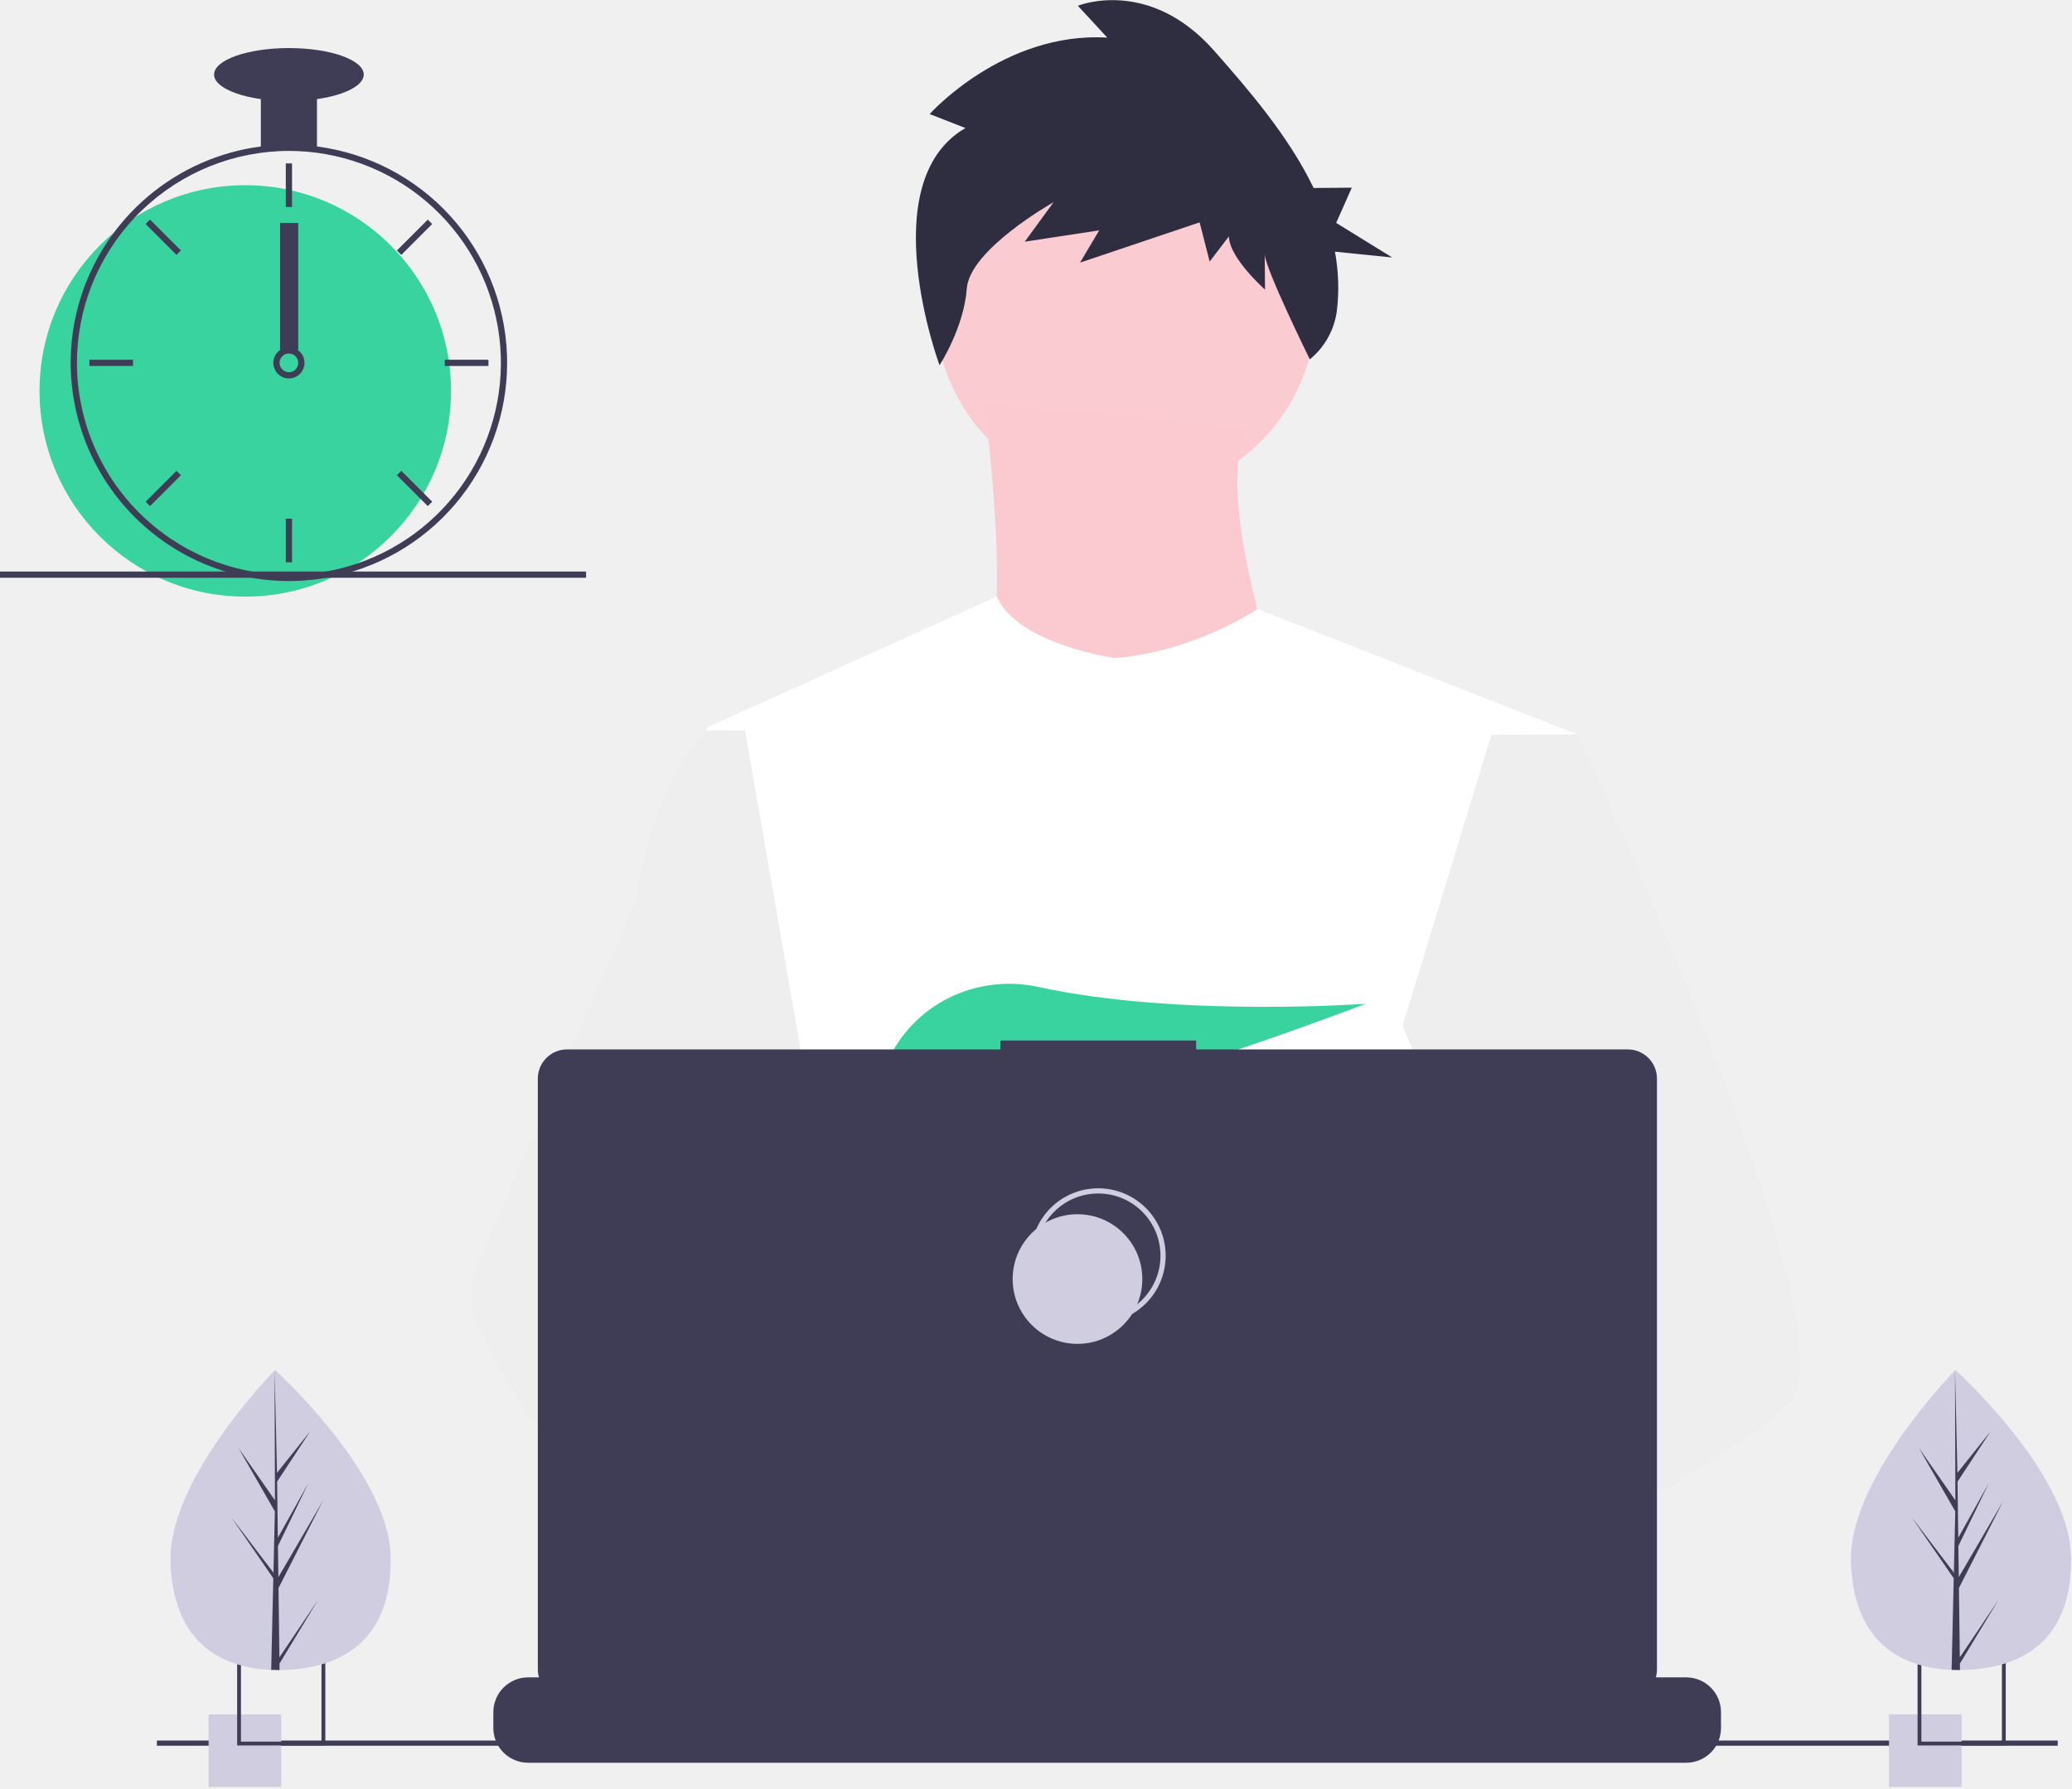
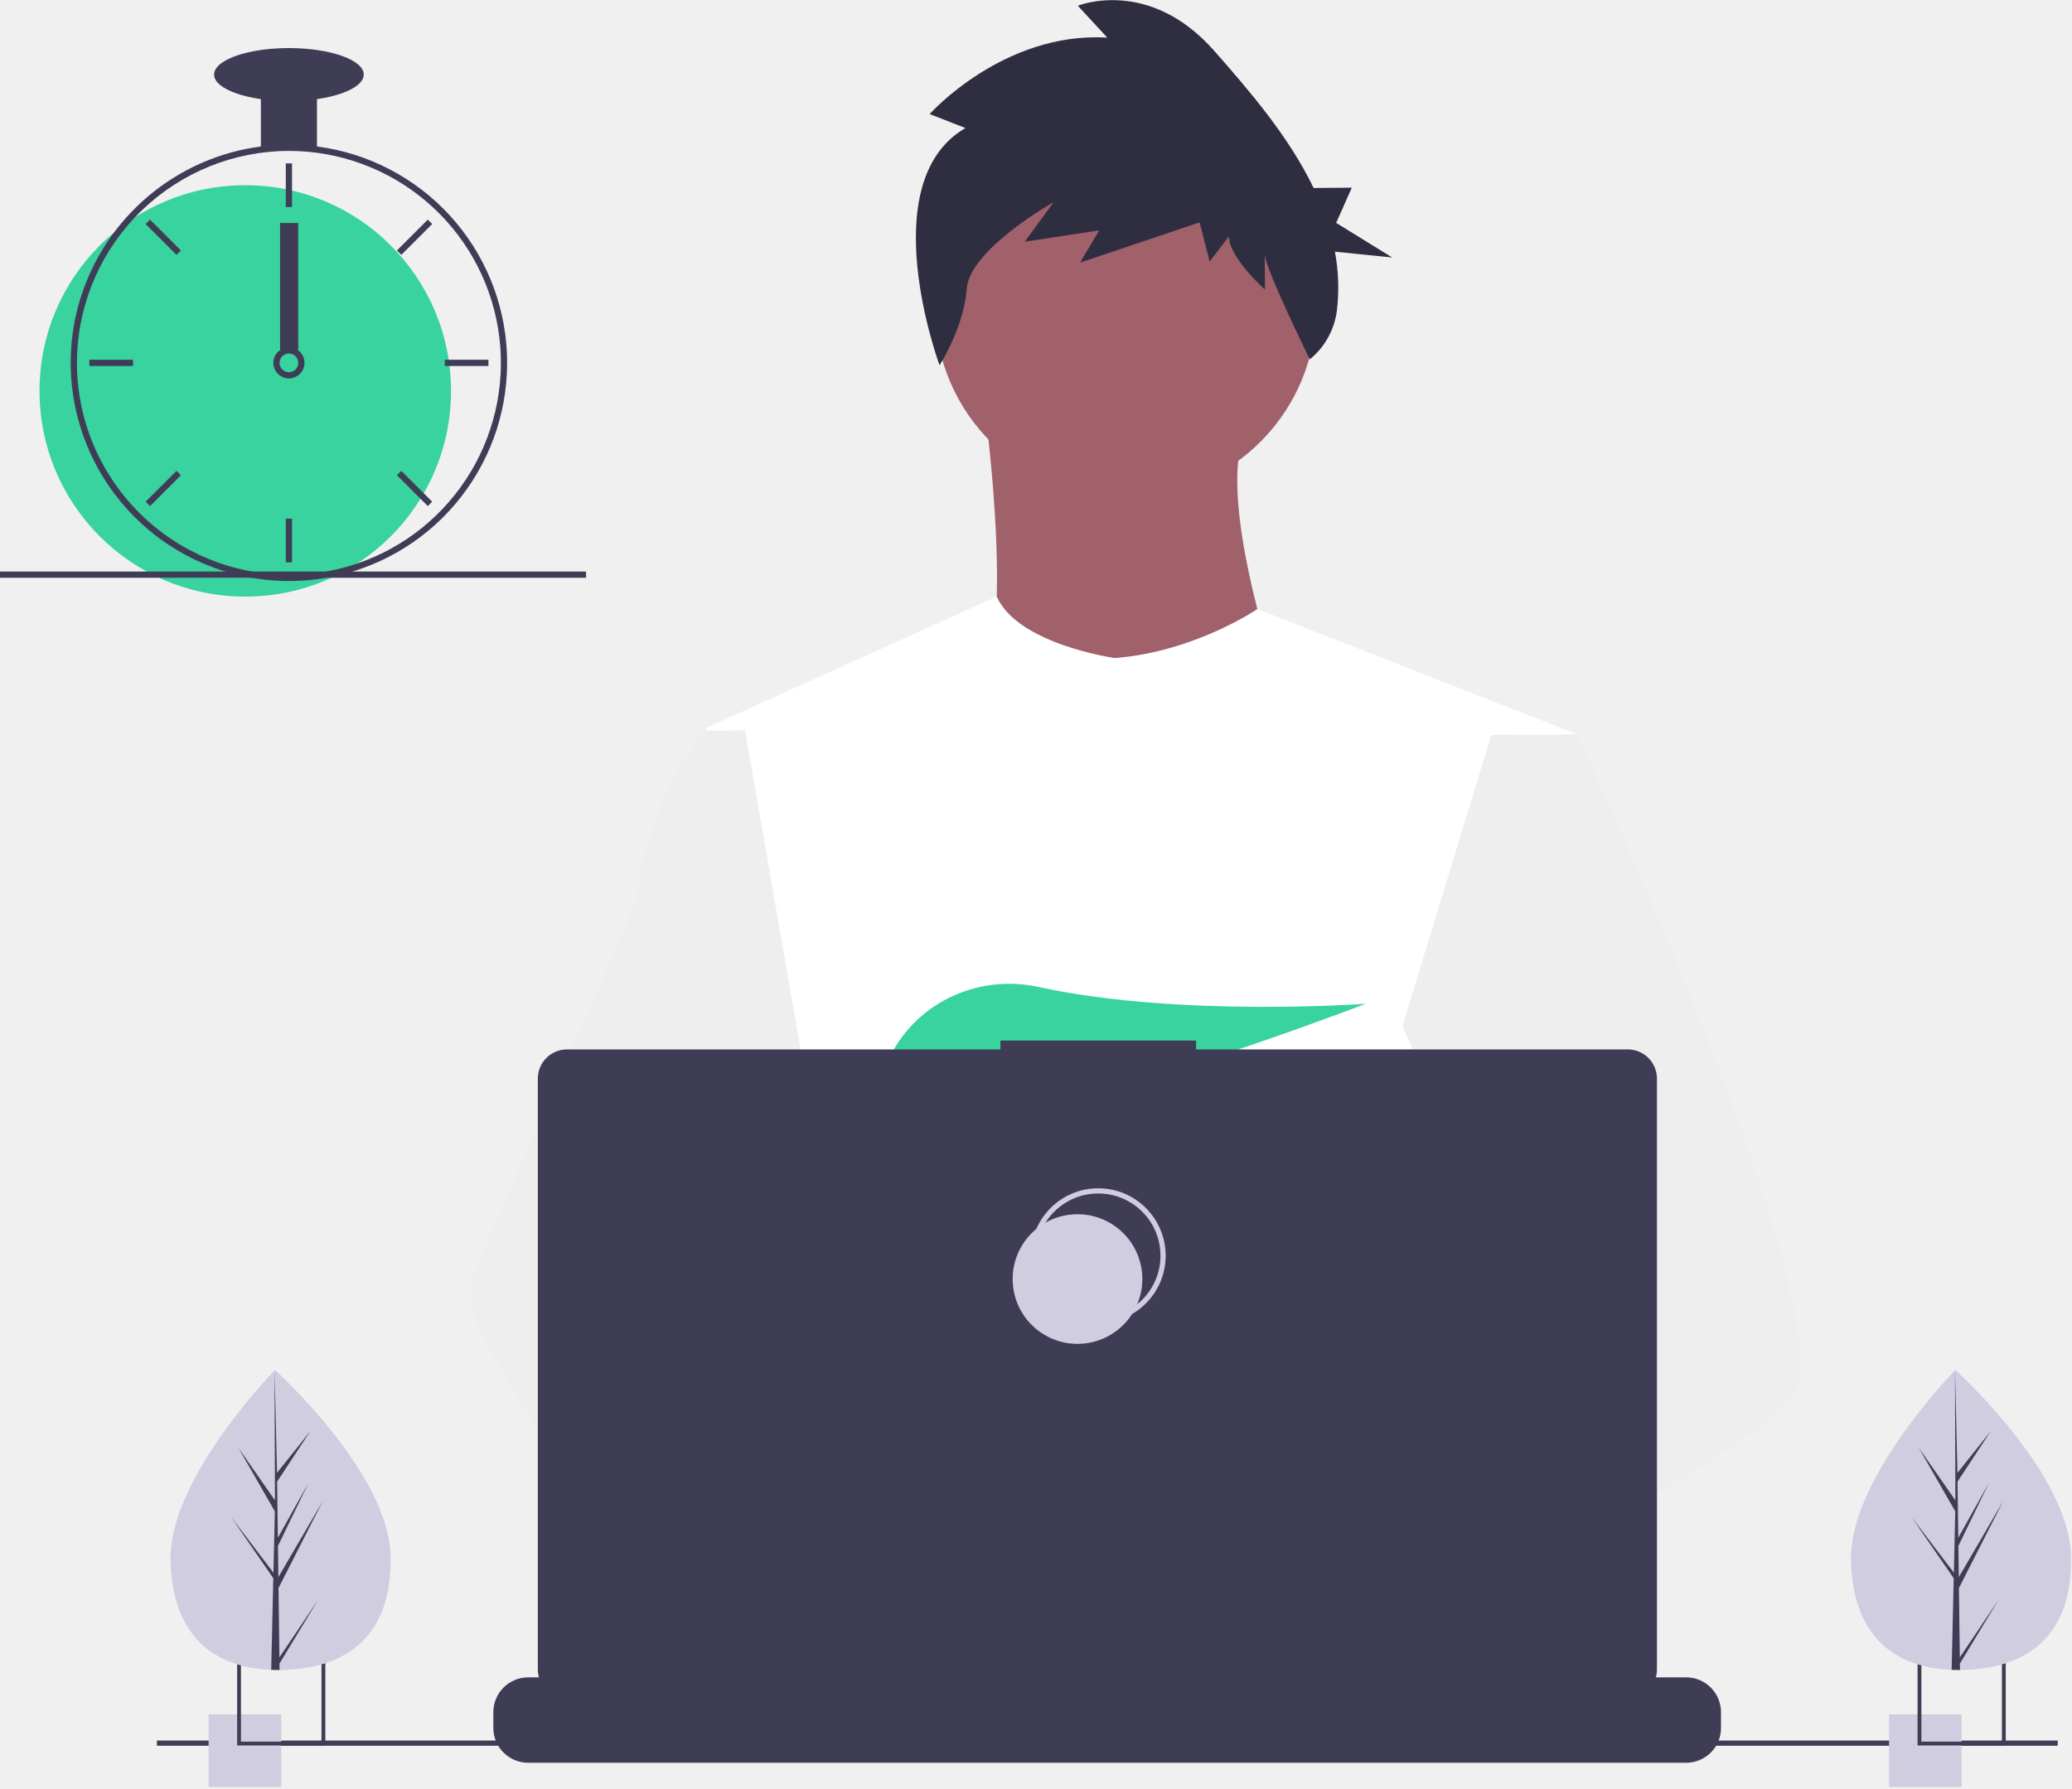
<svg xmlns="http://www.w3.org/2000/svg" width="799" height="690" viewBox="0 0 799 690" fill="none">
-   <path d="M516.92 624.636C516.92 624.636 512.16 626.266 504.42 628.576C487.31 633.706 455.65 642.216 428.82 643.916C405.72 645.396 386.2 641.836 382.63 626.766C381.1 620.286 383.27 614.956 388 610.576C402.12 597.486 439 592.796 468.25 591.186C476.51 590.736 484.15 590.526 490.51 590.446C501.31 590.306 508.39 590.526 508.39 590.526L508.56 591.186L516.92 624.636Z" fill="#A0616A" />
-   <path d="M436.99 672.586C418.61 695.346 342.73 647.666 316.19 629.886C310.41 626.016 306.97 623.566 306.97 623.566L331.25 591.186L338.94 580.936C338.94 580.936 345.82 584.586 355.99 590.526C356.36 590.746 356.73 590.966 357.11 591.186C365.88 596.336 376.89 603.066 388 610.576C403.33 620.946 418.83 632.776 428.82 643.916C438.59 654.806 443.08 665.036 436.99 672.586Z" fill="#A0616A" />
-   <path d="M434.672 191.952C475.283 191.607 507.926 158.406 507.582 117.795C507.237 77.183 474.036 44.54 433.425 44.885C392.813 45.229 360.17 78.43 360.515 119.042C360.859 159.653 394.06 192.296 434.672 191.952Z" fill="#FBCAD1" fill-opacity="0.97" />
-   <path d="M379.477 155.65C379.477 155.65 394.216 259.972 373.002 271.875C351.787 283.779 499.929 283.588 499.929 283.588C499.929 283.588 466.124 193.284 480.809 165.449L379.477 155.65Z" fill="#FBCAD1" />
-   <path d="M608.101 283.199L596.257 339.402L571.214 458.308L570.49 464.815L562.138 540.138L556.582 590.177L552.857 623.79C528.584 636.526 510.988 645.326 510.988 645.326C510.988 645.326 509.404 637.719 506.871 627.99C489.805 633.265 458.218 642.043 431.404 643.97C441.266 654.777 445.842 664.969 439.817 672.57C421.63 695.485 345.349 648.45 318.659 630.896C318.077 635.158 317.879 639.464 318.068 643.762L297.626 628.314L299.331 592.359L302.206 531.522L305.819 455.229C304.448 451.975 303.294 448.634 302.364 445.228C295.956 423.161 288.032 379.057 281.928 342.067C277.016 312.298 273.302 287.138 272.517 281.785C272.411 281.086 272.358 280.726 272.358 280.726L384.363 230.094C392.509 248.556 429.865 253.809 429.865 253.809C460.756 251.417 484.847 234.913 484.847 234.913L608.101 283.199Z" fill="white" />
-   <path d="M372.285 49.381L358.49 43.993C358.49 43.993 386.969 12.1 426.99 14.513L415.635 2.224C415.635 2.224 443.04 -9.018 468.283 19.667C481.553 34.747 496.908 52.474 506.557 72.508L521.281 72.383L515.251 85.966L536.874 99.315L514.777 97.072C516.155 104.471 516.421 112.034 515.566 119.511C514.683 126.991 510.928 133.835 505.094 138.598C505.094 138.598 487.743 103.449 487.696 97.944L487.813 111.705C487.813 111.705 473.959 99.437 473.889 91.181L466.471 100.877L462.593 85.772L416.475 101.301L423.87 88.853L395.157 93.225L406.278 77.992C406.278 77.992 373.932 96.157 372.811 111.304C371.689 126.452 362.299 140.875 362.299 140.875C362.299 140.875 336.213 70.329 372.285 49.381Z" fill="#2F2E41" />
-   <path d="M690.215 540.422C682.794 548.605 664.338 560.992 641.951 574.422C633.623 579.413 624.757 584.559 615.71 589.676C594.122 601.889 571.514 614.001 552.857 623.79C528.584 636.526 510.988 645.326 510.988 645.326C510.988 645.326 509.403 637.719 506.871 627.99C503.48 614.968 498.397 598.141 493.184 590.715C493.002 590.456 492.82 590.218 492.638 589.979C491.121 588.022 489.601 586.885 488.112 586.897L562.138 540.138L594.127 519.926L570.489 464.814L540.842 395.683L557.908 339.727L575.062 283.479L608.101 283.199C608.101 283.199 619.243 306.985 633.514 340.166C635.647 345.128 637.851 350.299 640.096 355.64C669.469 425.394 706.176 522.836 690.215 540.422Z" fill="#EEEEEE" />
-   <path d="M358.123 591.2C355.41 591.212 352.702 591.456 350.029 591.928C327.074 596.073 320.47 616.94 318.659 630.896C318.077 635.158 317.879 639.464 318.068 643.761L297.626 628.314L290.178 622.687C272.316 616.628 256.353 605.733 242.483 592.84C230.449 581.456 219.634 568.849 210.213 555.223C200.831 541.793 192.448 527.692 185.134 513.034C183.094 508.943 181.977 504.454 181.864 499.884C181.751 495.314 182.644 490.775 184.48 486.588L209.154 430.327L245.218 348.098C245.471 346.146 245.752 344.237 246.059 342.371C252.995 300.511 272.367 281.786 272.367 281.786L287.286 281.659L297.778 341.932L310.813 416.815L302.364 445.227L282.839 510.845L302.205 531.522L358.123 591.2Z" fill="#EEEEEE" />
-   <path d="M372.877 415.806L385.631 430.686C390.37 429.783 395.319 428.721 400.416 427.529L396.752 415.806L405.71 426.256C459.707 412.975 526.637 387.155 526.637 387.155C526.637 387.155 454.379 392.453 400.428 380.666C376.558 375.451 351.998 387.284 342.202 409.668C336.508 422.679 337.403 433.951 357.596 433.951C364.419 433.835 371.223 433.195 377.949 432.037L372.877 415.806Z" fill="#38D39F" />
-   <path d="M663.65 660.386V666.456C663.654 668.122 663.345 669.774 662.74 671.326C662.472 672.018 662.147 672.687 661.77 673.326C660.578 675.326 658.887 676.983 656.862 678.133C654.838 679.283 652.549 679.887 650.22 679.886H203.67C201.342 679.887 199.053 679.283 197.028 678.133C195.003 676.983 193.312 675.326 192.12 673.326C191.743 672.687 191.419 672.018 191.15 671.326C190.546 669.774 190.237 668.122 190.24 666.456V660.386C190.24 658.622 190.587 656.876 191.262 655.246C191.936 653.616 192.926 652.136 194.173 650.888C195.42 649.641 196.901 648.652 198.53 647.977C200.16 647.302 201.906 646.955 203.67 646.956H229.41V644.126C229.41 644.052 229.425 643.979 229.453 643.911C229.481 643.843 229.522 643.782 229.574 643.73C229.626 643.678 229.688 643.636 229.756 643.608C229.824 643.58 229.897 643.566 229.97 643.566H243.4C243.474 643.566 243.547 643.58 243.615 643.608C243.683 643.636 243.745 643.678 243.797 643.73C243.849 643.782 243.89 643.843 243.918 643.911C243.946 643.979 243.96 644.052 243.96 644.126V646.956H252.35V644.126C252.35 644.052 252.365 643.979 252.393 643.911C252.421 643.843 252.462 643.782 252.514 643.73C252.566 643.678 252.628 643.636 252.696 643.608C252.764 643.58 252.837 643.566 252.91 643.566H266.34C266.414 643.566 266.487 643.58 266.555 643.608C266.623 643.636 266.684 643.678 266.736 643.73C266.789 643.782 266.83 643.843 266.858 643.911C266.886 643.979 266.9 644.052 266.9 644.126V646.956H275.3V644.126C275.3 644.052 275.315 643.979 275.343 643.911C275.371 643.843 275.412 643.782 275.464 643.73C275.516 643.678 275.578 643.636 275.646 643.608C275.714 643.58 275.787 643.566 275.86 643.566H289.29C289.364 643.566 289.437 643.58 289.505 643.608C289.573 643.636 289.634 643.678 289.686 643.73C289.739 643.782 289.78 643.843 289.808 643.911C289.836 643.979 289.85 644.052 289.85 644.126V646.956H298.24V644.126C298.24 644.052 298.255 643.979 298.283 643.911C298.311 643.843 298.352 643.782 298.404 643.73C298.456 643.678 298.518 643.636 298.586 643.608C298.654 643.58 298.727 643.566 298.8 643.566H312.23C312.304 643.566 312.377 643.58 312.445 643.608C312.513 643.636 312.574 643.678 312.626 643.73C312.678 643.782 312.72 643.843 312.748 643.911C312.776 643.979 312.79 644.052 312.79 644.126V646.956H321.18V644.126C321.18 644.052 321.194 643.979 321.223 643.911C321.251 643.843 321.292 643.782 321.344 643.73C321.396 643.678 321.458 643.636 321.526 643.608C321.594 643.58 321.667 643.566 321.74 643.566H335.17C335.244 643.566 335.317 643.58 335.385 643.608C335.453 643.636 335.514 643.678 335.566 643.73C335.618 643.782 335.66 643.843 335.688 643.911C335.716 643.979 335.73 644.052 335.73 644.126V646.956H344.13V644.126C344.13 644.052 344.145 643.979 344.173 643.911C344.201 643.843 344.242 643.782 344.294 643.73C344.346 643.678 344.408 643.636 344.476 643.608C344.544 643.58 344.617 643.566 344.69 643.566H358.12C358.194 643.566 358.267 643.58 358.335 643.608C358.403 643.636 358.464 643.678 358.516 643.73C358.569 643.782 358.61 643.843 358.638 643.911C358.666 643.979 358.68 644.052 358.68 644.126V646.956H367.07V644.126C367.07 644.052 367.085 643.979 367.113 643.911C367.141 643.843 367.182 643.782 367.234 643.73C367.286 643.678 367.348 643.636 367.416 643.608C367.484 643.58 367.557 643.566 367.63 643.566H472.83C472.904 643.566 472.977 643.58 473.045 643.608C473.113 643.636 473.174 643.678 473.227 643.73C473.279 643.782 473.32 643.843 473.348 643.911C473.376 643.979 473.39 644.052 473.39 644.126V646.956H481.79V644.126C481.79 644.052 481.804 643.979 481.833 643.911C481.861 643.843 481.902 643.782 481.954 643.73C482.006 643.678 482.068 643.636 482.136 643.608C482.204 643.58 482.277 643.566 482.35 643.566H495.78C495.928 643.567 496.07 643.627 496.175 643.732C496.279 643.836 496.339 643.978 496.34 644.126V646.956H504.73V644.126C504.73 644.052 504.745 643.979 504.773 643.911C504.801 643.843 504.842 643.782 504.894 643.73C504.946 643.678 505.008 643.636 505.076 643.608C505.144 643.58 505.217 643.566 505.29 643.566H518.72C518.794 643.566 518.867 643.58 518.935 643.608C519.003 643.636 519.065 643.678 519.117 643.73C519.169 643.782 519.21 643.843 519.238 643.911C519.266 643.979 519.28 644.052 519.28 644.126V646.956H527.67V644.126C527.67 644.052 527.685 643.979 527.713 643.911C527.741 643.843 527.782 643.782 527.834 643.73C527.886 643.678 527.948 643.636 528.016 643.608C528.084 643.58 528.157 643.566 528.23 643.566H541.66C541.734 643.566 541.807 643.58 541.875 643.608C541.943 643.636 542.005 643.678 542.057 643.73C542.109 643.782 542.15 643.843 542.178 643.911C542.206 643.979 542.22 644.052 542.22 644.126V646.956H550.62V644.126C550.62 644.052 550.635 643.979 550.663 643.911C550.691 643.843 550.732 643.782 550.784 643.73C550.836 643.678 550.898 643.636 550.966 643.608C551.034 643.58 551.107 643.566 551.18 643.566H564.61C564.757 643.568 564.898 643.628 565.001 643.733C565.104 643.837 565.161 643.979 565.16 644.126V646.956H573.56V644.126C573.56 644.052 573.575 643.979 573.603 643.911C573.631 643.843 573.672 643.782 573.724 643.73C573.776 643.678 573.838 643.636 573.906 643.608C573.974 643.58 574.047 643.566 574.12 643.566H587.55C587.624 643.566 587.697 643.58 587.765 643.608C587.833 643.636 587.895 643.678 587.947 643.73C587.999 643.782 588.04 643.843 588.068 643.911C588.096 643.979 588.11 644.052 588.11 644.126V646.956H596.5V644.126C596.5 644.052 596.515 643.979 596.543 643.911C596.571 643.843 596.612 643.782 596.664 643.73C596.716 643.678 596.778 643.636 596.846 643.608C596.914 643.58 596.987 643.566 597.06 643.566H610.49C610.564 643.566 610.637 643.58 610.705 643.608C610.773 643.636 610.835 643.678 610.887 643.73C610.939 643.782 610.98 643.843 611.008 643.911C611.036 643.979 611.05 644.052 611.05 644.126V646.956H650.22C651.984 646.955 653.731 647.302 655.36 647.977C656.99 648.652 658.471 649.641 659.718 650.888C660.965 652.136 661.954 653.616 662.629 655.246C663.304 656.876 663.651 658.622 663.65 660.386Z" fill="#3F3D56" />
-   <path d="M793.5 671.326H60.5V673.326H793.5V671.326Z" fill="#3F3D56" />
-   <path d="M627.694 404.757H461.251V401.326H385.78V404.757H218.651C215.665 404.757 212.801 405.943 210.69 408.054C208.578 410.166 207.392 413.029 207.392 416.015V643.927C207.392 646.913 208.578 649.776 210.69 651.888C212.801 653.999 215.665 655.185 218.651 655.185H627.694C630.68 655.185 633.544 653.999 635.655 651.888C637.767 649.776 638.953 646.913 638.953 643.927V416.015C638.953 414.537 638.662 413.073 638.096 411.707C637.53 410.341 636.701 409.1 635.655 408.054C634.61 407.009 633.369 406.18 632.003 405.614C630.637 405.048 629.173 404.757 627.694 404.757Z" fill="#3F3D56" />
-   <path d="M423.5 509.326C437.307 509.326 448.5 498.133 448.5 484.326C448.5 470.519 437.307 459.326 423.5 459.326C409.693 459.326 398.5 470.519 398.5 484.326C398.5 498.133 409.693 509.326 423.5 509.326Z" stroke="#D0CDE1" stroke-width="2" stroke-miterlimit="10" />
-   <path d="M415.5 518.326C429.307 518.326 440.5 507.133 440.5 493.326C440.5 479.519 429.307 468.326 415.5 468.326C401.693 468.326 390.5 479.519 390.5 493.326C390.5 507.133 401.693 518.326 415.5 518.326Z" fill="#D0CDE1" />
-   <path d="M108.446 661.223H80.446V689.223H108.446V661.223Z" fill="#D0CDE1" />
-   <path d="M91.45 639.223V673.223H125.45V639.223H91.45ZM123.97 671.743H92.92V640.703H123.97V671.743Z" fill="#3F3D56" />
-   <path d="M756.446 661.223H728.446V689.223H756.446V661.223Z" fill="#D0CDE1" />
-   <path d="M739.45 639.223V673.223H773.45V639.223H739.45ZM771.97 671.743H740.92V640.703H771.97V671.743Z" fill="#3F3D56" />
-   <path d="M94.58 230.113C138.399 230.113 173.921 194.592 173.921 150.773C173.921 106.955 138.399 71.433 94.58 71.433C50.762 71.433 15.24 106.955 15.24 150.773C15.24 194.592 50.762 230.113 94.58 230.113Z" fill="#38D39F" />
-   <path d="M122.229 56.49C115.045 55.576 107.774 55.576 100.59 56.49C84.586 58.591 69.52 65.24 57.181 75.647C44.842 86.053 35.747 99.781 30.975 115.202C28.805 122.229 27.576 129.514 27.321 136.864C27.285 137.886 27.261 138.92 27.261 139.954C27.283 162.264 36.156 183.655 51.932 199.431C67.708 215.207 89.099 224.08 111.41 224.103C113.201 224.103 114.992 224.042 116.759 223.934C120.907 223.674 125.03 223.103 129.093 222.227C148.495 218.055 165.798 207.161 177.947 191.468C190.095 175.776 196.308 156.295 195.487 136.467C194.665 116.638 186.863 97.738 173.459 83.104C160.054 68.47 141.909 59.044 122.229 56.49ZM137.748 217.347H137.736C130.959 219.659 123.905 221.062 116.759 221.518C114.992 221.638 113.201 221.698 111.41 221.698C89.738 221.672 68.961 213.051 53.637 197.727C38.312 182.402 29.691 161.626 29.665 139.954C29.665 138.92 29.689 137.886 29.725 136.864C30.551 115.744 39.516 95.762 54.741 81.101C69.967 66.44 90.273 58.237 111.41 58.209C130.776 58.21 149.513 65.087 164.283 77.613C179.052 90.14 188.895 107.503 192.057 126.61C195.219 145.716 191.496 165.325 181.55 181.942C171.604 198.559 156.081 211.106 137.748 217.347Z" fill="#3F3D56" />
-   <path d="M112.612 63.018H110.208V79.847H112.612V63.018Z" fill="#3F3D56" />
-   <path d="M57.858 84.702L56.158 86.402L68.058 98.302L69.758 96.602L57.858 84.702Z" fill="#3F3D56" />
-   <path d="M34.474 138.751V141.156H51.303V138.751H34.474Z" fill="#3F3D56" />
-   <path d="M56.158 193.506L57.858 195.206L69.758 183.306L68.058 181.606L56.158 193.506Z" fill="#3F3D56" />
-   <path d="M153.062 96.602L154.762 98.302L166.662 86.402L164.962 84.702L153.062 96.602Z" fill="#3F3D56" />
-   <path d="M171.516 138.751V141.156H188.346V138.751H171.516Z" fill="#3F3D56" />
-   <path d="M154.762 181.605L153.062 183.305L164.962 195.206L166.662 193.506L154.762 181.605Z" fill="#3F3D56" />
-   <path d="M112.612 200.06H110.208V216.89H112.612V200.06Z" fill="#3F3D56" />
-   <path d="M115.016 135.145C113.976 134.365 112.711 133.943 111.41 133.943C110.11 133.943 108.844 134.365 107.804 135.145C107.091 135.686 106.505 136.375 106.085 137.165C105.552 138.181 105.322 139.329 105.421 140.473C105.52 141.616 105.944 142.707 106.644 143.617C107.343 144.527 108.288 145.218 109.368 145.608C110.447 145.997 111.616 146.07 112.735 145.817C113.855 145.564 114.878 144.996 115.685 144.179C116.492 143.363 117.048 142.333 117.288 141.21C117.528 140.088 117.441 138.92 117.039 137.846C116.636 136.771 115.935 135.834 115.017 135.145H115.016ZM111.41 143.56C110.454 143.557 109.539 143.176 108.863 142.501C108.187 141.825 107.807 140.909 107.804 139.954C107.808 139.224 108.03 138.513 108.441 137.91C108.793 137.4 109.271 136.989 109.828 136.718C110.386 136.446 111.004 136.323 111.623 136.361C112.241 136.398 112.84 136.594 113.361 136.931C113.881 137.267 114.307 137.732 114.595 138.281C114.883 138.83 115.025 139.444 115.007 140.063C114.989 140.683 114.811 141.287 114.491 141.818C114.17 142.349 113.719 142.788 113.179 143.093C112.639 143.398 112.03 143.559 111.41 143.56Z" fill="#3F3D56" />
-   <path d="M122.229 35.369H100.591V57.007H122.229V35.369Z" fill="#3F3D56" />
-   <path d="M111.41 38.975C127.344 38.975 140.261 34.4 140.261 28.757C140.261 23.113 127.344 18.539 111.41 18.539C95.476 18.539 82.559 23.113 82.559 28.757C82.559 34.4 95.476 38.975 111.41 38.975Z" fill="#3F3D56" />
-   <path d="M115 86H108V135H115V86Z" fill="#3F3D56" />
-   <path d="M226 220.44H0V222.844H226V220.44Z" fill="#3F3D56" />
-   <path d="M150.594 599.754C151.527 631.704 132.858 643.413 109.43 644.097C108.886 644.113 108.344 644.123 107.805 644.126C106.719 644.135 105.643 644.117 104.577 644.072C83.389 643.193 66.617 631.945 65.749 602.232C64.852 571.482 103.018 531.529 105.882 528.574L105.887 528.571C105.996 528.458 106.052 528.402 106.052 528.402C106.052 528.402 149.661 567.807 150.594 599.754Z" fill="#D0CDE1" />
-   <path d="M107.744 639.255L122.626 617.124L107.774 641.636L107.805 644.126C106.719 644.135 105.643 644.117 104.577 644.072L105.315 612.06L105.295 611.813L105.322 611.766L105.393 608.741L89.095 585.078L105.374 606.477L105.432 607.116L105.989 582.93L91.912 558.397L106.029 578.681L105.882 528.574V528.407L105.887 528.571L106.821 568.062L119.651 552.021L106.863 571.464L107.143 593.098L118.949 571.984L107.187 596.279L107.343 608.308L124.512 578.897L107.395 612.505L107.744 639.255Z" fill="#3F3D56" />
-   <path d="M798.594 599.754C799.527 631.704 780.858 643.413 757.43 644.097C756.886 644.113 756.344 644.123 755.805 644.126C754.719 644.135 753.643 644.117 752.577 644.072C731.389 643.193 714.617 631.945 713.749 602.232C712.851 571.482 751.018 531.529 753.882 528.574L753.887 528.571C753.996 528.458 754.052 528.402 754.052 528.402C754.052 528.402 797.661 567.807 798.594 599.754Z" fill="#D0CDE1" />
-   <path d="M755.744 639.255L770.626 617.124L755.774 641.636L755.805 644.126C754.719 644.135 753.643 644.117 752.577 644.072L753.315 612.06L753.295 611.813L753.323 611.766L753.393 608.741L737.095 585.078L753.374 606.477L753.432 607.116L753.989 582.93L739.912 558.397L754.029 578.681L753.882 528.574V528.407L753.887 528.571L754.821 568.062L767.651 552.021L754.864 571.464L755.143 593.098L766.949 571.984L755.187 596.279L755.343 608.308L772.512 578.897L755.395 612.505L755.744 639.255Z" fill="#3F3D56" />
+   <g id="undraw_dev_productivity_umsq (1) 1" clip-path="url(#clip0)">
+     <path id="Vector" d="M516.92 624.636C516.92 624.636 512.16 626.266 504.42 628.576C487.31 633.706 455.65 642.216 428.82 643.916C405.72 645.396 386.2 641.836 382.63 626.766C381.1 620.286 383.27 614.956 388 610.576C402.12 597.486 439 592.796 468.25 591.186C476.51 590.736 484.15 590.526 490.51 590.446C501.31 590.306 508.39 590.526 508.39 590.526L508.56 591.186L516.92 624.636Z" fill="#A0616A" />
+     <path id="Vector_2" d="M436.99 672.586C418.61 695.346 342.73 647.666 316.19 629.886C310.41 626.016 306.97 623.566 306.97 623.566L331.25 591.186L338.94 580.936C338.94 580.936 345.82 584.586 355.99 590.526C356.36 590.746 356.73 590.966 357.11 591.186C365.88 596.336 376.89 603.066 388 610.576C403.33 620.946 418.83 632.776 428.82 643.916C438.59 654.806 443.08 665.036 436.99 672.586Z" fill="#A0616A" />
+     <g id="me">
+       <path id="Vector_3" d="M434.672 191.952C475.283 191.607 507.926 158.406 507.582 117.795C507.237 77.183 474.036 44.54 433.425 44.885C392.813 45.229 360.17 78.43 360.515 119.042C360.859 159.653 394.06 192.296 434.672 191.952Z" fill="#A0616A" />
+       <path id="Vector_4" d="M379.477 155.65C379.477 155.65 394.216 259.972 373.002 271.875C351.787 283.779 499.929 283.588 499.929 283.588C499.929 283.588 466.124 193.284 480.809 165.449L379.477 155.65Z" fill="#A0616A" />
+       <path id="Vector_5" d="M608.101 283.199L596.257 339.402L571.214 458.308L570.49 464.815L562.138 540.138L556.582 590.177L552.857 623.79C528.584 636.526 510.988 645.326 510.988 645.326C510.988 645.326 509.404 637.719 506.871 627.99C489.805 633.265 458.218 642.043 431.404 643.97C441.266 654.777 445.842 664.969 439.817 672.57C421.63 695.485 345.349 648.45 318.659 630.896C318.077 635.158 317.879 639.464 318.068 643.762L297.626 628.314L299.331 592.359L302.206 531.522L305.819 455.229C304.448 451.975 303.294 448.634 302.364 445.228C295.956 423.161 288.032 379.057 281.928 342.067C277.016 312.298 273.302 287.138 272.517 281.785C272.411 281.086 272.358 280.726 272.358 280.726L384.363 230.094C392.509 248.556 429.865 253.809 429.865 253.809C460.756 251.417 484.847 234.913 484.847 234.913L608.101 283.199Z" fill="white" />
+       <path id="Vector_6" d="M372.285 49.381L358.49 43.993C358.49 43.993 386.969 12.1 426.99 14.513L415.635 2.224C415.635 2.224 443.04 -9.018 468.283 19.667C481.553 34.747 496.908 52.474 506.557 72.508L521.281 72.383L515.251 85.966L536.874 99.315L514.777 97.072C516.155 104.471 516.421 112.034 515.566 119.511C514.683 126.991 510.928 133.835 505.094 138.598V138.598C505.094 138.598 487.743 103.449 487.696 97.944L487.813 111.705C487.813 111.705 473.959 99.437 473.889 91.181L466.471 100.877L462.593 85.772L416.475 101.301L423.87 88.853L395.157 93.225L406.278 77.992C406.278 77.992 373.932 96.157 372.811 111.304C371.689 126.452 362.299 140.875 362.299 140.875C362.299 140.875 336.213 70.329 372.285 49.381Z" fill="#2F2E41" />
+       <path id="Vector_7" d="M690.215 540.422C682.794 548.605 664.338 560.992 641.951 574.422C633.623 579.413 624.757 584.559 615.71 589.676C594.122 601.889 571.514 614.001 552.857 623.79C528.584 636.526 510.988 645.326 510.988 645.326C510.988 645.326 509.403 637.719 506.871 627.99C503.48 614.968 498.397 598.141 493.184 590.715C493.002 590.456 492.82 590.218 492.638 589.979C491.121 588.022 489.601 586.885 488.112 586.897L562.138 540.138L594.127 519.926L570.489 464.814L540.842 395.683L557.908 339.727L575.062 283.479L608.101 283.199C608.101 283.199 619.243 306.985 633.514 340.166C635.647 345.128 637.851 350.299 640.096 355.64C669.469 425.394 706.176 522.836 690.215 540.422Z" fill="#EEEEEE" />
+       <path id="Vector_8" d="M358.123 591.2C355.41 591.212 352.702 591.456 350.029 591.928C327.074 596.073 320.47 616.94 318.659 630.896C318.077 635.158 317.879 639.464 318.068 643.761L297.626 628.314L290.178 622.687C272.316 616.628 256.353 605.733 242.483 592.84C230.449 581.456 219.634 568.849 210.213 555.223C200.831 541.793 192.448 527.692 185.134 513.034C183.094 508.943 181.977 504.454 181.864 499.884C181.751 495.314 182.644 490.775 184.48 486.588L209.154 430.327L245.218 348.098C245.471 346.146 245.752 344.237 246.059 342.371C252.995 300.511 272.367 281.786 272.367 281.786L287.286 281.659L297.778 341.932L310.813 416.815L302.364 445.227L282.839 510.845L302.205 531.522L358.123 591.2Z" fill="#EEEEEE" />
+     </g>
+     <path id="Vector_9" d="M372.877 415.806L385.631 430.686C390.37 429.783 395.319 428.721 400.416 427.529L396.752 415.806L405.71 426.256C459.707 412.975 526.637 387.155 526.637 387.155C526.637 387.155 454.379 392.453 400.428 380.666C376.558 375.451 351.998 387.284 342.202 409.668C336.508 422.679 337.403 433.951 357.596 433.951C364.419 433.835 371.223 433.195 377.949 432.037L372.877 415.806Z" fill="#38D39F" />
+     <path id="Vector_10" d="M663.65 660.386V666.456C663.654 668.122 663.345 669.774 662.74 671.326C662.472 672.018 662.147 672.687 661.77 673.326C660.578 675.326 658.887 676.983 656.862 678.133C654.838 679.283 652.549 679.887 650.22 679.886H203.67C201.342 679.887 199.053 679.283 197.028 678.133C195.003 676.983 193.312 675.326 192.12 673.326C191.743 672.687 191.419 672.018 191.15 671.326C190.546 669.774 190.237 668.122 190.24 666.456V660.386C190.24 658.622 190.587 656.876 191.262 655.246C191.936 653.616 192.926 652.136 194.173 650.888C195.42 649.641 196.901 648.652 198.53 647.977C200.16 647.302 201.906 646.955 203.67 646.956H229.41V644.126C229.41 644.052 229.425 643.979 229.453 643.911C229.481 643.843 229.522 643.782 229.574 643.73C229.626 643.678 229.688 643.636 229.756 643.608C229.824 643.58 229.897 643.566 229.97 643.566H243.4C243.474 643.566 243.547 643.58 243.615 643.608C243.683 643.636 243.745 643.678 243.797 643.73C243.849 643.782 243.89 643.843 243.918 643.911C243.946 643.979 243.96 644.052 243.96 644.126V646.956H252.35V644.126C252.35 644.052 252.365 643.979 252.393 643.911C252.421 643.843 252.462 643.782 252.514 643.73C252.566 643.678 252.628 643.636 252.696 643.608C252.764 643.58 252.837 643.566 252.91 643.566H266.34C266.414 643.566 266.487 643.58 266.555 643.608C266.623 643.636 266.684 643.678 266.736 643.73C266.789 643.782 266.83 643.843 266.858 643.911C266.886 643.979 266.9 644.052 266.9 644.126V646.956H275.3V644.126C275.3 644.052 275.315 643.979 275.343 643.911C275.371 643.843 275.412 643.782 275.464 643.73C275.516 643.678 275.578 643.636 275.646 643.608C275.714 643.58 275.787 643.566 275.86 643.566H289.29C289.364 643.566 289.437 643.58 289.505 643.608C289.573 643.636 289.634 643.678 289.686 643.73C289.739 643.782 289.78 643.843 289.808 643.911C289.836 643.979 289.85 644.052 289.85 644.126V646.956H298.24V644.126C298.24 644.052 298.255 643.979 298.283 643.911C298.311 643.843 298.352 643.782 298.404 643.73C298.456 643.678 298.518 643.636 298.586 643.608C298.654 643.58 298.727 643.566 298.8 643.566H312.23C312.304 643.566 312.377 643.58 312.445 643.608C312.513 643.636 312.574 643.678 312.626 643.73C312.678 643.782 312.72 643.843 312.748 643.911C312.776 643.979 312.79 644.052 312.79 644.126V646.956H321.18V644.126C321.18 644.052 321.194 643.979 321.223 643.911C321.251 643.843 321.292 643.782 321.344 643.73C321.396 643.678 321.458 643.636 321.526 643.608C321.594 643.58 321.667 643.566 321.74 643.566H335.17C335.244 643.566 335.317 643.58 335.385 643.608C335.453 643.636 335.514 643.678 335.566 643.73C335.618 643.782 335.66 643.843 335.688 643.911C335.716 643.979 335.73 644.052 335.73 644.126V646.956H344.13V644.126C344.13 644.052 344.145 643.979 344.173 643.911C344.201 643.843 344.242 643.782 344.294 643.73C344.346 643.678 344.408 643.636 344.476 643.608C344.544 643.58 344.617 643.566 344.69 643.566H358.12C358.194 643.566 358.267 643.58 358.335 643.608C358.403 643.636 358.464 643.678 358.516 643.73C358.569 643.782 358.61 643.843 358.638 643.911C358.666 643.979 358.68 644.052 358.68 644.126V646.956H367.07V644.126C367.07 644.052 367.085 643.979 367.113 643.911C367.141 643.843 367.182 643.782 367.234 643.73C367.286 643.678 367.348 643.636 367.416 643.608C367.484 643.58 367.557 643.566 367.63 643.566H472.83C472.904 643.566 472.977 643.58 473.045 643.608C473.113 643.636 473.174 643.678 473.227 643.73C473.279 643.782 473.32 643.843 473.348 643.911C473.376 643.979 473.39 644.052 473.39 644.126V646.956H481.79V644.126C481.79 644.052 481.804 643.979 481.833 643.911C481.861 643.843 481.902 643.782 481.954 643.73C482.006 643.678 482.068 643.636 482.136 643.608C482.204 643.58 482.277 643.566 482.35 643.566H495.78C495.928 643.567 496.07 643.627 496.175 643.732C496.279 643.836 496.339 643.978 496.34 644.126V646.956H504.73V644.126C504.73 644.052 504.745 643.979 504.773 643.911C504.801 643.843 504.842 643.782 504.894 643.73C504.946 643.678 505.008 643.636 505.076 643.608C505.144 643.58 505.217 643.566 505.29 643.566H518.72C518.794 643.566 518.867 643.58 518.935 643.608C519.003 643.636 519.065 643.678 519.117 643.73C519.169 643.782 519.21 643.843 519.238 643.911C519.266 643.979 519.28 644.052 519.28 644.126V646.956H527.67V644.126C527.67 644.052 527.685 643.979 527.713 643.911C527.741 643.843 527.782 643.782 527.834 643.73C527.886 643.678 527.948 643.636 528.016 643.608C528.084 643.58 528.157 643.566 528.23 643.566H541.66C541.734 643.566 541.807 643.58 541.875 643.608C541.943 643.636 542.005 643.678 542.057 643.73C542.109 643.782 542.15 643.843 542.178 643.911C542.206 643.979 542.22 644.052 542.22 644.126V646.956H550.62V644.126C550.62 644.052 550.635 643.979 550.663 643.911C550.691 643.843 550.732 643.782 550.784 643.73C550.836 643.678 550.898 643.636 550.966 643.608C551.034 643.58 551.107 643.566 551.18 643.566H564.61C564.757 643.568 564.898 643.628 565.001 643.733C565.104 643.837 565.161 643.979 565.16 644.126V646.956H573.56V644.126C573.56 644.052 573.575 643.979 573.603 643.911C573.631 643.843 573.672 643.782 573.724 643.73C573.776 643.678 573.838 643.636 573.906 643.608C573.974 643.58 574.047 643.566 574.12 643.566H587.55C587.624 643.566 587.697 643.58 587.765 643.608C587.833 643.636 587.895 643.678 587.947 643.73C587.999 643.782 588.04 643.843 588.068 643.911C588.096 643.979 588.11 644.052 588.11 644.126V646.956H596.5V644.126C596.5 644.052 596.515 643.979 596.543 643.911C596.571 643.843 596.612 643.782 596.664 643.73C596.716 643.678 596.778 643.636 596.846 643.608C596.914 643.58 596.987 643.566 597.06 643.566H610.49C610.564 643.566 610.637 643.58 610.705 643.608C610.773 643.636 610.835 643.678 610.887 643.73C610.939 643.782 610.98 643.843 611.008 643.911C611.036 643.979 611.05 644.052 611.05 644.126V646.956H650.22C651.984 646.955 653.731 647.302 655.36 647.977C656.99 648.652 658.471 649.641 659.718 650.888C660.965 652.136 661.954 653.616 662.629 655.246C663.304 656.876 663.651 658.622 663.65 660.386Z" fill="#3F3D56" />
+     <path id="Vector_11" d="M793.5 671.326H60.5V673.326H793.5V671.326Z" fill="#3F3D56" />
+     <path id="Vector_12" d="M627.694 404.757H461.251V401.326H385.78V404.757H218.651C215.665 404.757 212.801 405.943 210.69 408.054C208.578 410.166 207.392 413.029 207.392 416.015V643.927C207.392 646.913 208.578 649.776 210.69 651.888C212.801 653.999 215.665 655.185 218.651 655.185H627.694C630.68 655.185 633.544 653.999 635.655 651.888C637.767 649.776 638.953 646.913 638.953 643.927V416.015C638.953 414.537 638.662 413.073 638.096 411.707C637.53 410.341 636.701 409.1 635.655 408.054C634.61 407.009 633.369 406.18 632.003 405.614C630.637 405.048 629.173 404.757 627.694 404.757Z" fill="#3F3D56" />
+     <path id="Vector_13" d="M423.5 509.326C437.307 509.326 448.5 498.133 448.5 484.326C448.5 470.519 437.307 459.326 423.5 459.326C409.693 459.326 398.5 470.519 398.5 484.326C398.5 498.133 409.693 509.326 423.5 509.326Z" stroke="#D0CDE1" stroke-width="2" stroke-miterlimit="10" />
+     <path id="Vector_14" d="M415.5 518.326C429.307 518.326 440.5 507.133 440.5 493.326C440.5 479.519 429.307 468.326 415.5 468.326C401.693 468.326 390.5 479.519 390.5 493.326C390.5 507.133 401.693 518.326 415.5 518.326Z" fill="#D0CDE1" />
+     <path id="Vector_15" d="M108.446 661.223H80.446V689.223H108.446V661.223Z" fill="#D0CDE1" />
+     <path id="Vector_16" d="M91.45 639.223V673.223H125.45V639.223H91.45ZM123.97 671.743H92.92V640.703H123.97V671.743Z" fill="#3F3D56" />
+     <path id="Vector_17" d="M756.446 661.223H728.446V689.223H756.446V661.223Z" fill="#D0CDE1" />
+     <path id="Vector_18" d="M739.45 639.223V673.223H773.45V639.223H739.45ZM771.97 671.743H740.92V640.703H771.97V671.743Z" fill="#3F3D56" />
+     <path id="Vector_19" d="M94.58 230.113C138.399 230.113 173.921 194.592 173.921 150.773C173.921 106.955 138.399 71.433 94.58 71.433C50.762 71.433 15.24 106.955 15.24 150.773C15.24 194.592 50.762 230.113 94.58 230.113Z" fill="#38D39F" />
+     <path id="Vector_20" d="M122.229 56.49C115.045 55.576 107.774 55.576 100.59 56.49C84.586 58.591 69.52 65.24 57.181 75.647C44.842 86.053 35.747 99.781 30.975 115.202C28.805 122.229 27.576 129.514 27.321 136.864C27.285 137.886 27.261 138.92 27.261 139.954C27.283 162.264 36.156 183.655 51.932 199.431C67.708 215.207 89.099 224.08 111.41 224.103C113.201 224.103 114.992 224.042 116.759 223.934C120.907 223.674 125.03 223.103 129.093 222.227C148.495 218.055 165.798 207.161 177.947 191.468C190.095 175.776 196.308 156.295 195.487 136.467C194.665 116.638 186.863 97.738 173.459 83.104C160.054 68.47 141.909 59.044 122.229 56.49H122.229ZM137.748 217.347H137.736C130.959 219.659 123.905 221.062 116.759 221.518C114.992 221.638 113.201 221.698 111.41 221.698C89.738 221.672 68.961 213.051 53.637 197.727C38.312 182.402 29.691 161.626 29.665 139.954C29.665 138.92 29.689 137.886 29.725 136.864C30.551 115.744 39.516 95.762 54.741 81.101C69.967 66.44 90.273 58.237 111.41 58.209C130.776 58.21 149.513 65.087 164.283 77.613C179.052 90.14 188.895 107.503 192.057 126.61C195.219 145.716 191.496 165.325 181.55 181.942C171.604 198.559 156.081 211.106 137.748 217.347H137.748Z" fill="#3F3D56" />
+     <path id="Vector_21" d="M112.612 63.018H110.208V79.847H112.612V63.018Z" fill="#3F3D56" />
+     <path id="Vector_22" d="M57.858 84.702L56.158 86.402L68.058 98.302L69.758 96.602L57.858 84.702Z" fill="#3F3D56" />
+     <path id="Vector_23" d="M34.474 138.751V141.156H51.303V138.751H34.474Z" fill="#3F3D56" />
+     <path id="Vector_24" d="M56.158 193.506L57.858 195.206L69.758 183.306L68.058 181.606L56.158 193.506Z" fill="#3F3D56" />
+     <path id="Vector_25" d="M153.062 96.602L154.762 98.302L166.662 86.402L164.962 84.702L153.062 96.602Z" fill="#3F3D56" />
+     <path id="Vector_26" d="M171.516 138.751V141.156H188.346V138.751H171.516Z" fill="#3F3D56" />
+     <path id="Vector_27" d="M154.762 181.605L153.062 183.305L164.962 195.206L166.662 193.506L154.762 181.605Z" fill="#3F3D56" />
+     <path id="Vector_28" d="M112.612 200.06H110.208V216.89H112.612V200.06Z" fill="#3F3D56" />
+     <path id="Vector_29" d="M115.016 135.145C113.976 134.365 112.711 133.943 111.41 133.943C110.11 133.943 108.844 134.365 107.804 135.145C107.091 135.686 106.505 136.375 106.085 137.165C105.552 138.181 105.322 139.329 105.421 140.473C105.52 141.616 105.944 142.707 106.644 143.617C107.343 144.527 108.288 145.218 109.368 145.608C110.447 145.997 111.616 146.07 112.735 145.817C113.855 145.564 114.878 144.996 115.685 144.179C116.492 143.363 117.048 142.333 117.288 141.21C117.528 140.088 117.441 138.92 117.039 137.846C116.636 136.771 115.935 135.834 115.017 135.145H115.016ZM111.41 143.56C110.454 143.557 109.539 143.176 108.863 142.501C108.187 141.825 107.807 140.909 107.804 139.954C107.808 139.224 108.03 138.513 108.441 137.91C108.793 137.4 109.271 136.989 109.828 136.718C110.386 136.446 111.004 136.323 111.623 136.361C112.241 136.398 112.84 136.594 113.361 136.931C113.881 137.267 114.307 137.732 114.595 138.281C114.883 138.83 115.025 139.444 115.007 140.063C114.989 140.683 114.811 141.287 114.491 141.818C114.17 142.349 113.719 142.788 113.179 143.093C112.639 143.398 112.03 143.559 111.41 143.56V143.56Z" fill="#3F3D56" />
+     <path id="Vector_30" d="M122.229 35.369H100.591V57.007H122.229V35.369Z" fill="#3F3D56" />
+     <path id="Vector_31" d="M111.41 38.975C127.344 38.975 140.261 34.4 140.261 28.757C140.261 23.113 127.344 18.539 111.41 18.539C95.476 18.539 82.559 23.113 82.559 28.757C82.559 34.4 95.476 38.975 111.41 38.975Z" fill="#3F3D56" />
+     <path id="clock-arrow" d="M115 86H108V135H115V86Z" fill="#3F3D56" />
+     <path id="Vector_32" d="M226 220.44H0V222.844H226V220.44Z" fill="#3F3D56" />
+     <g id="plant-left">
+       <path id="Vector_33" d="M150.594 599.754C151.527 631.704 132.858 643.413 109.43 644.097C108.886 644.113 108.344 644.123 107.805 644.126C106.719 644.135 105.643 644.117 104.577 644.072C83.389 643.193 66.617 631.945 65.749 602.232C64.852 571.482 103.018 531.529 105.882 528.574L105.887 528.571C105.996 528.458 106.052 528.402 106.052 528.402C106.052 528.402 149.661 567.807 150.594 599.754Z" fill="#D0CDE1" />
+       <path id="Vector_34" d="M107.744 639.255L122.626 617.124L107.774 641.636L107.805 644.126C106.719 644.135 105.643 644.117 104.577 644.072L105.315 612.06L105.295 611.813L105.322 611.766L105.393 608.741L89.095 585.078L105.374 606.477L105.432 607.116L105.989 582.93L91.912 558.397L106.029 578.681L105.882 528.574L105.882 528.407L105.887 528.571L106.821 568.062L119.651 552.021L106.863 571.464L107.143 593.098L118.949 571.984L107.187 596.279L107.343 608.308L124.512 578.897L107.395 612.505L107.744 639.255Z" fill="#3F3D56" />
+     </g>
+     <g id="plant-right">
+       <path id="Vector_35" d="M798.594 599.754C799.527 631.704 780.858 643.413 757.43 644.097C756.886 644.113 756.344 644.123 755.805 644.126C754.719 644.135 753.643 644.117 752.577 644.072C731.389 643.193 714.617 631.945 713.749 602.232C712.851 571.482 751.018 531.529 753.882 528.574L753.887 528.571C753.996 528.458 754.052 528.402 754.052 528.402C754.052 528.402 797.661 567.807 798.594 599.754Z" fill="#D0CDE1" />
+       <path id="Vector_36" d="M755.744 639.255L770.626 617.124L755.774 641.636L755.805 644.126C754.719 644.135 753.643 644.117 752.577 644.072L753.315 612.06L753.295 611.813L753.323 611.766L753.393 608.741L737.095 585.078L753.374 606.477L753.432 607.116L753.989 582.93L739.912 558.397L754.029 578.681L753.882 528.574L753.882 528.407L753.887 528.571L754.821 568.062L767.651 552.021L754.864 571.464L755.143 593.098L766.949 571.984L755.187 596.279L755.343 608.308L772.512 578.897L755.395 612.505L755.744 639.255Z" fill="#3F3D56" />
+     </g>
+   </g>
+   <defs>
+     <clipPath id="clip0">
+       <rect width="798.627" height="689.223" fill="white" />
+     </clipPath>
+   </defs>
</svg>
